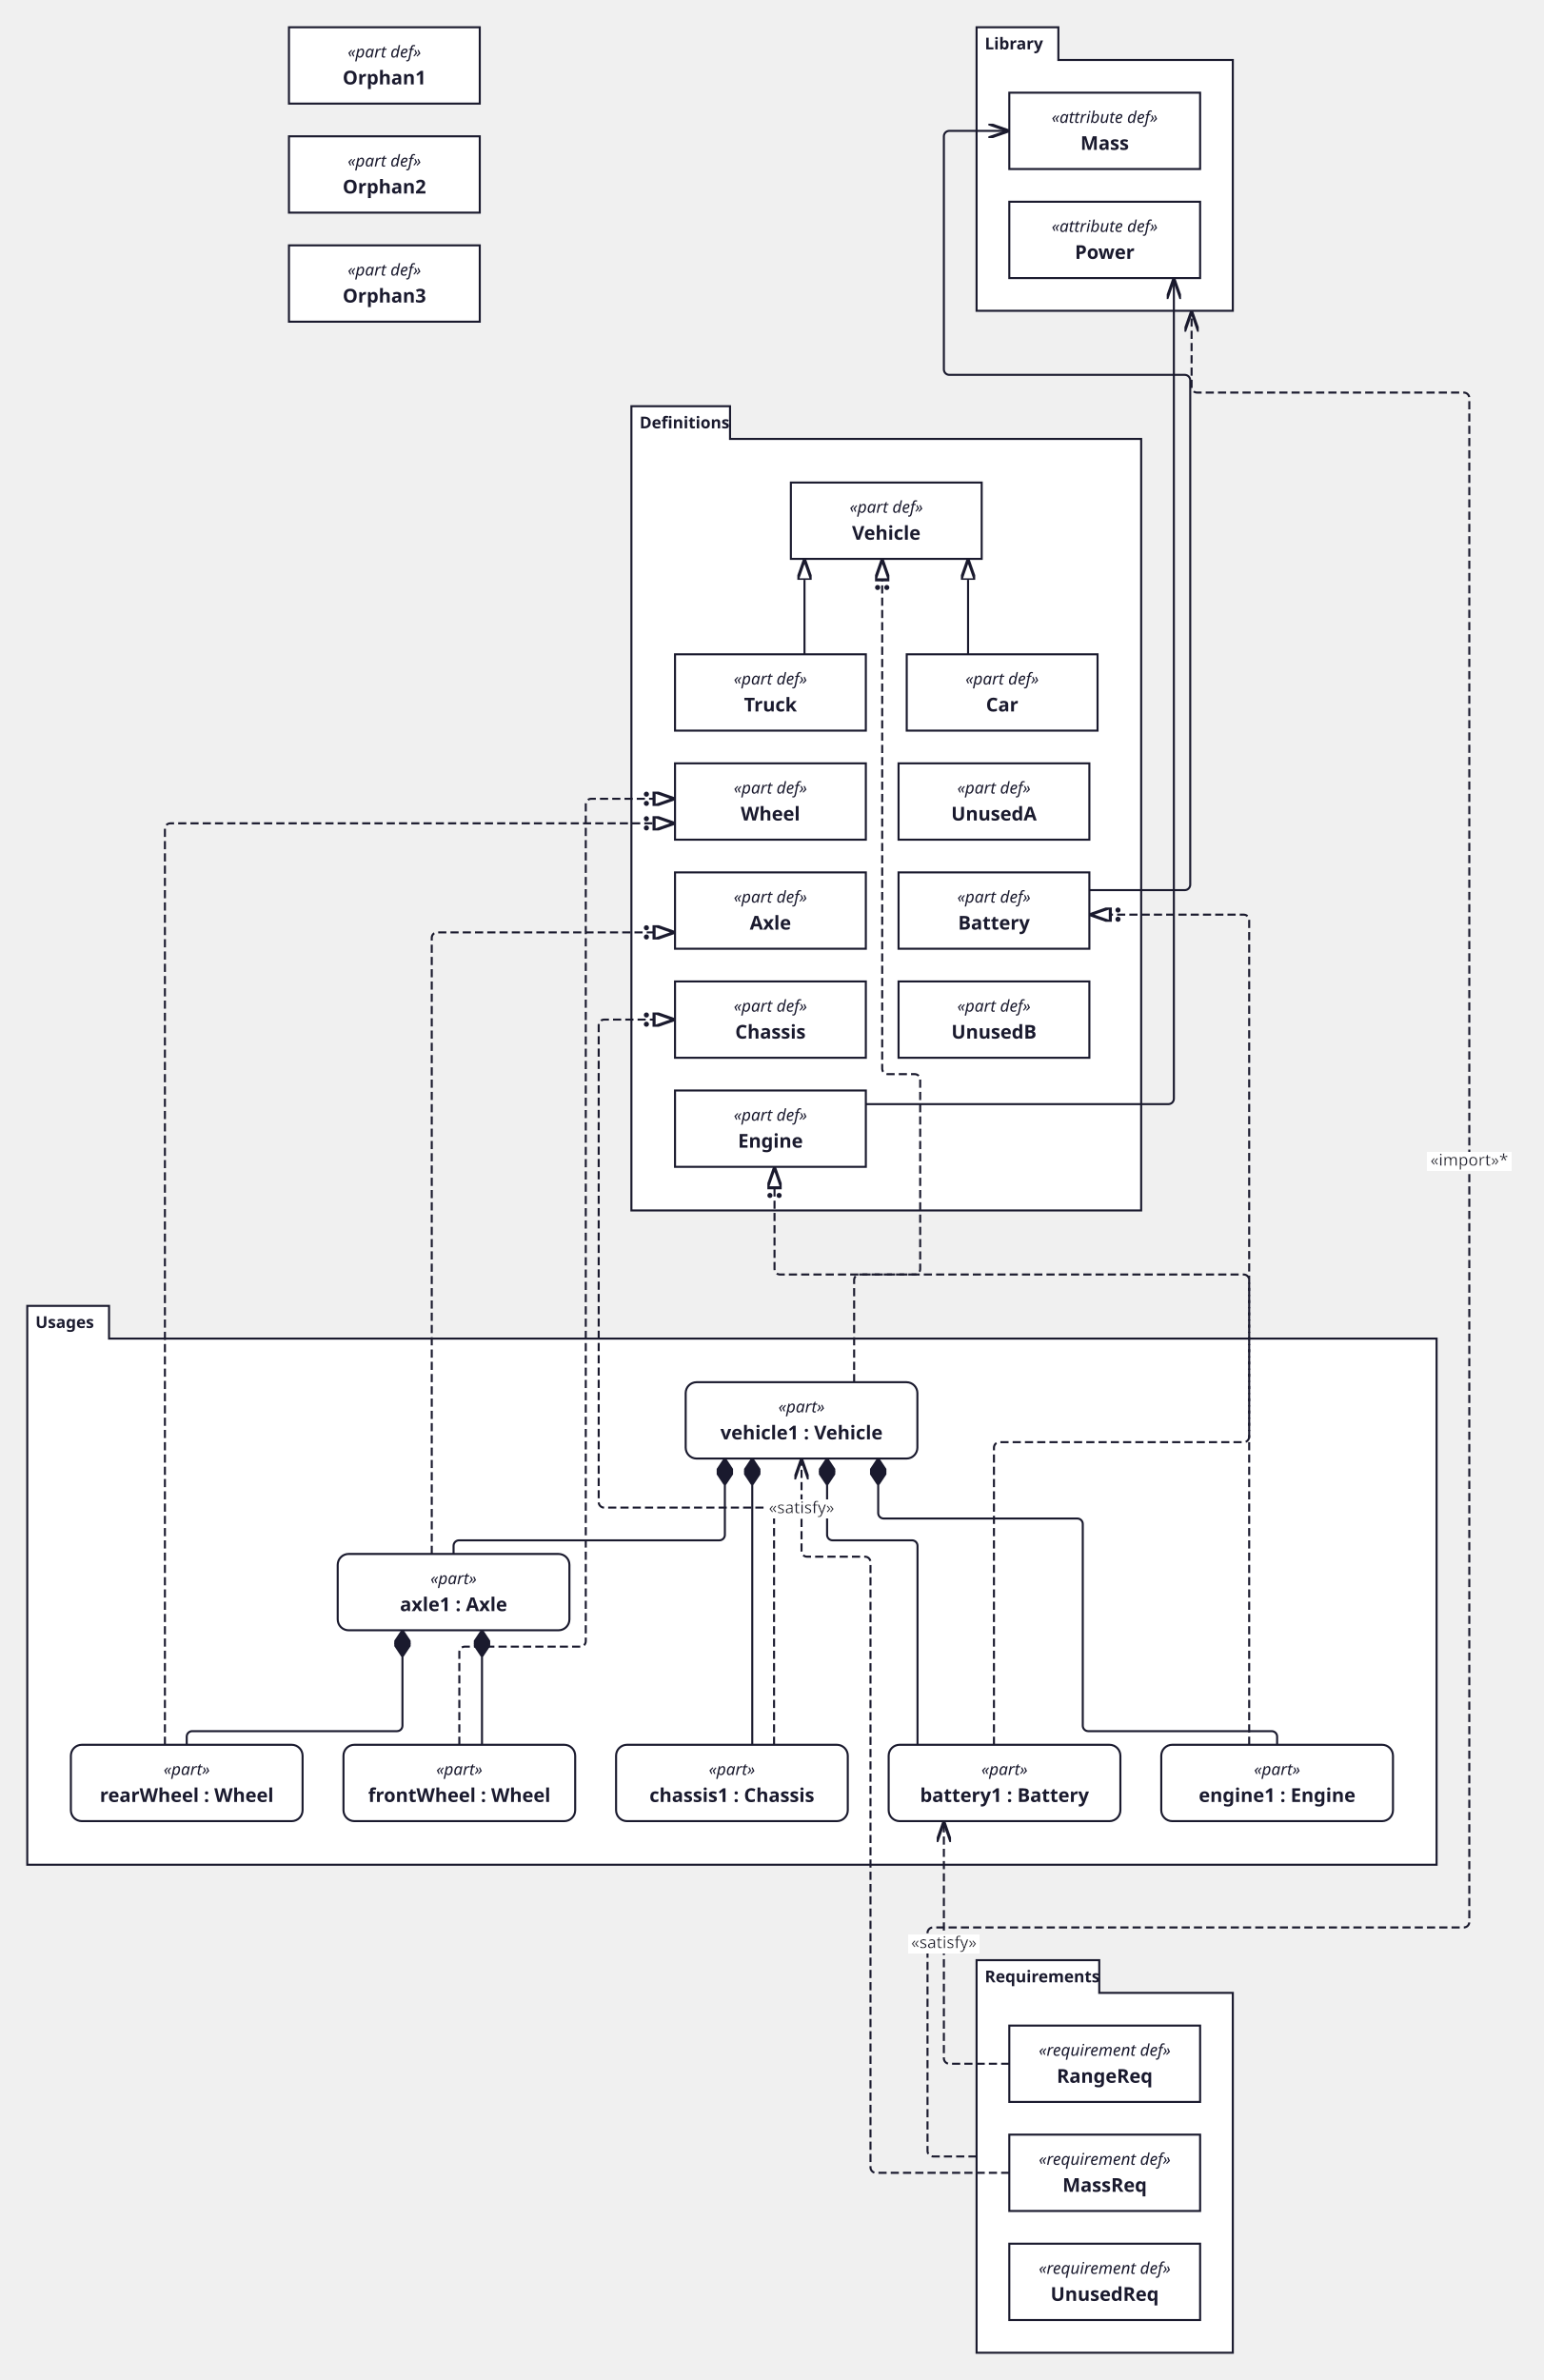
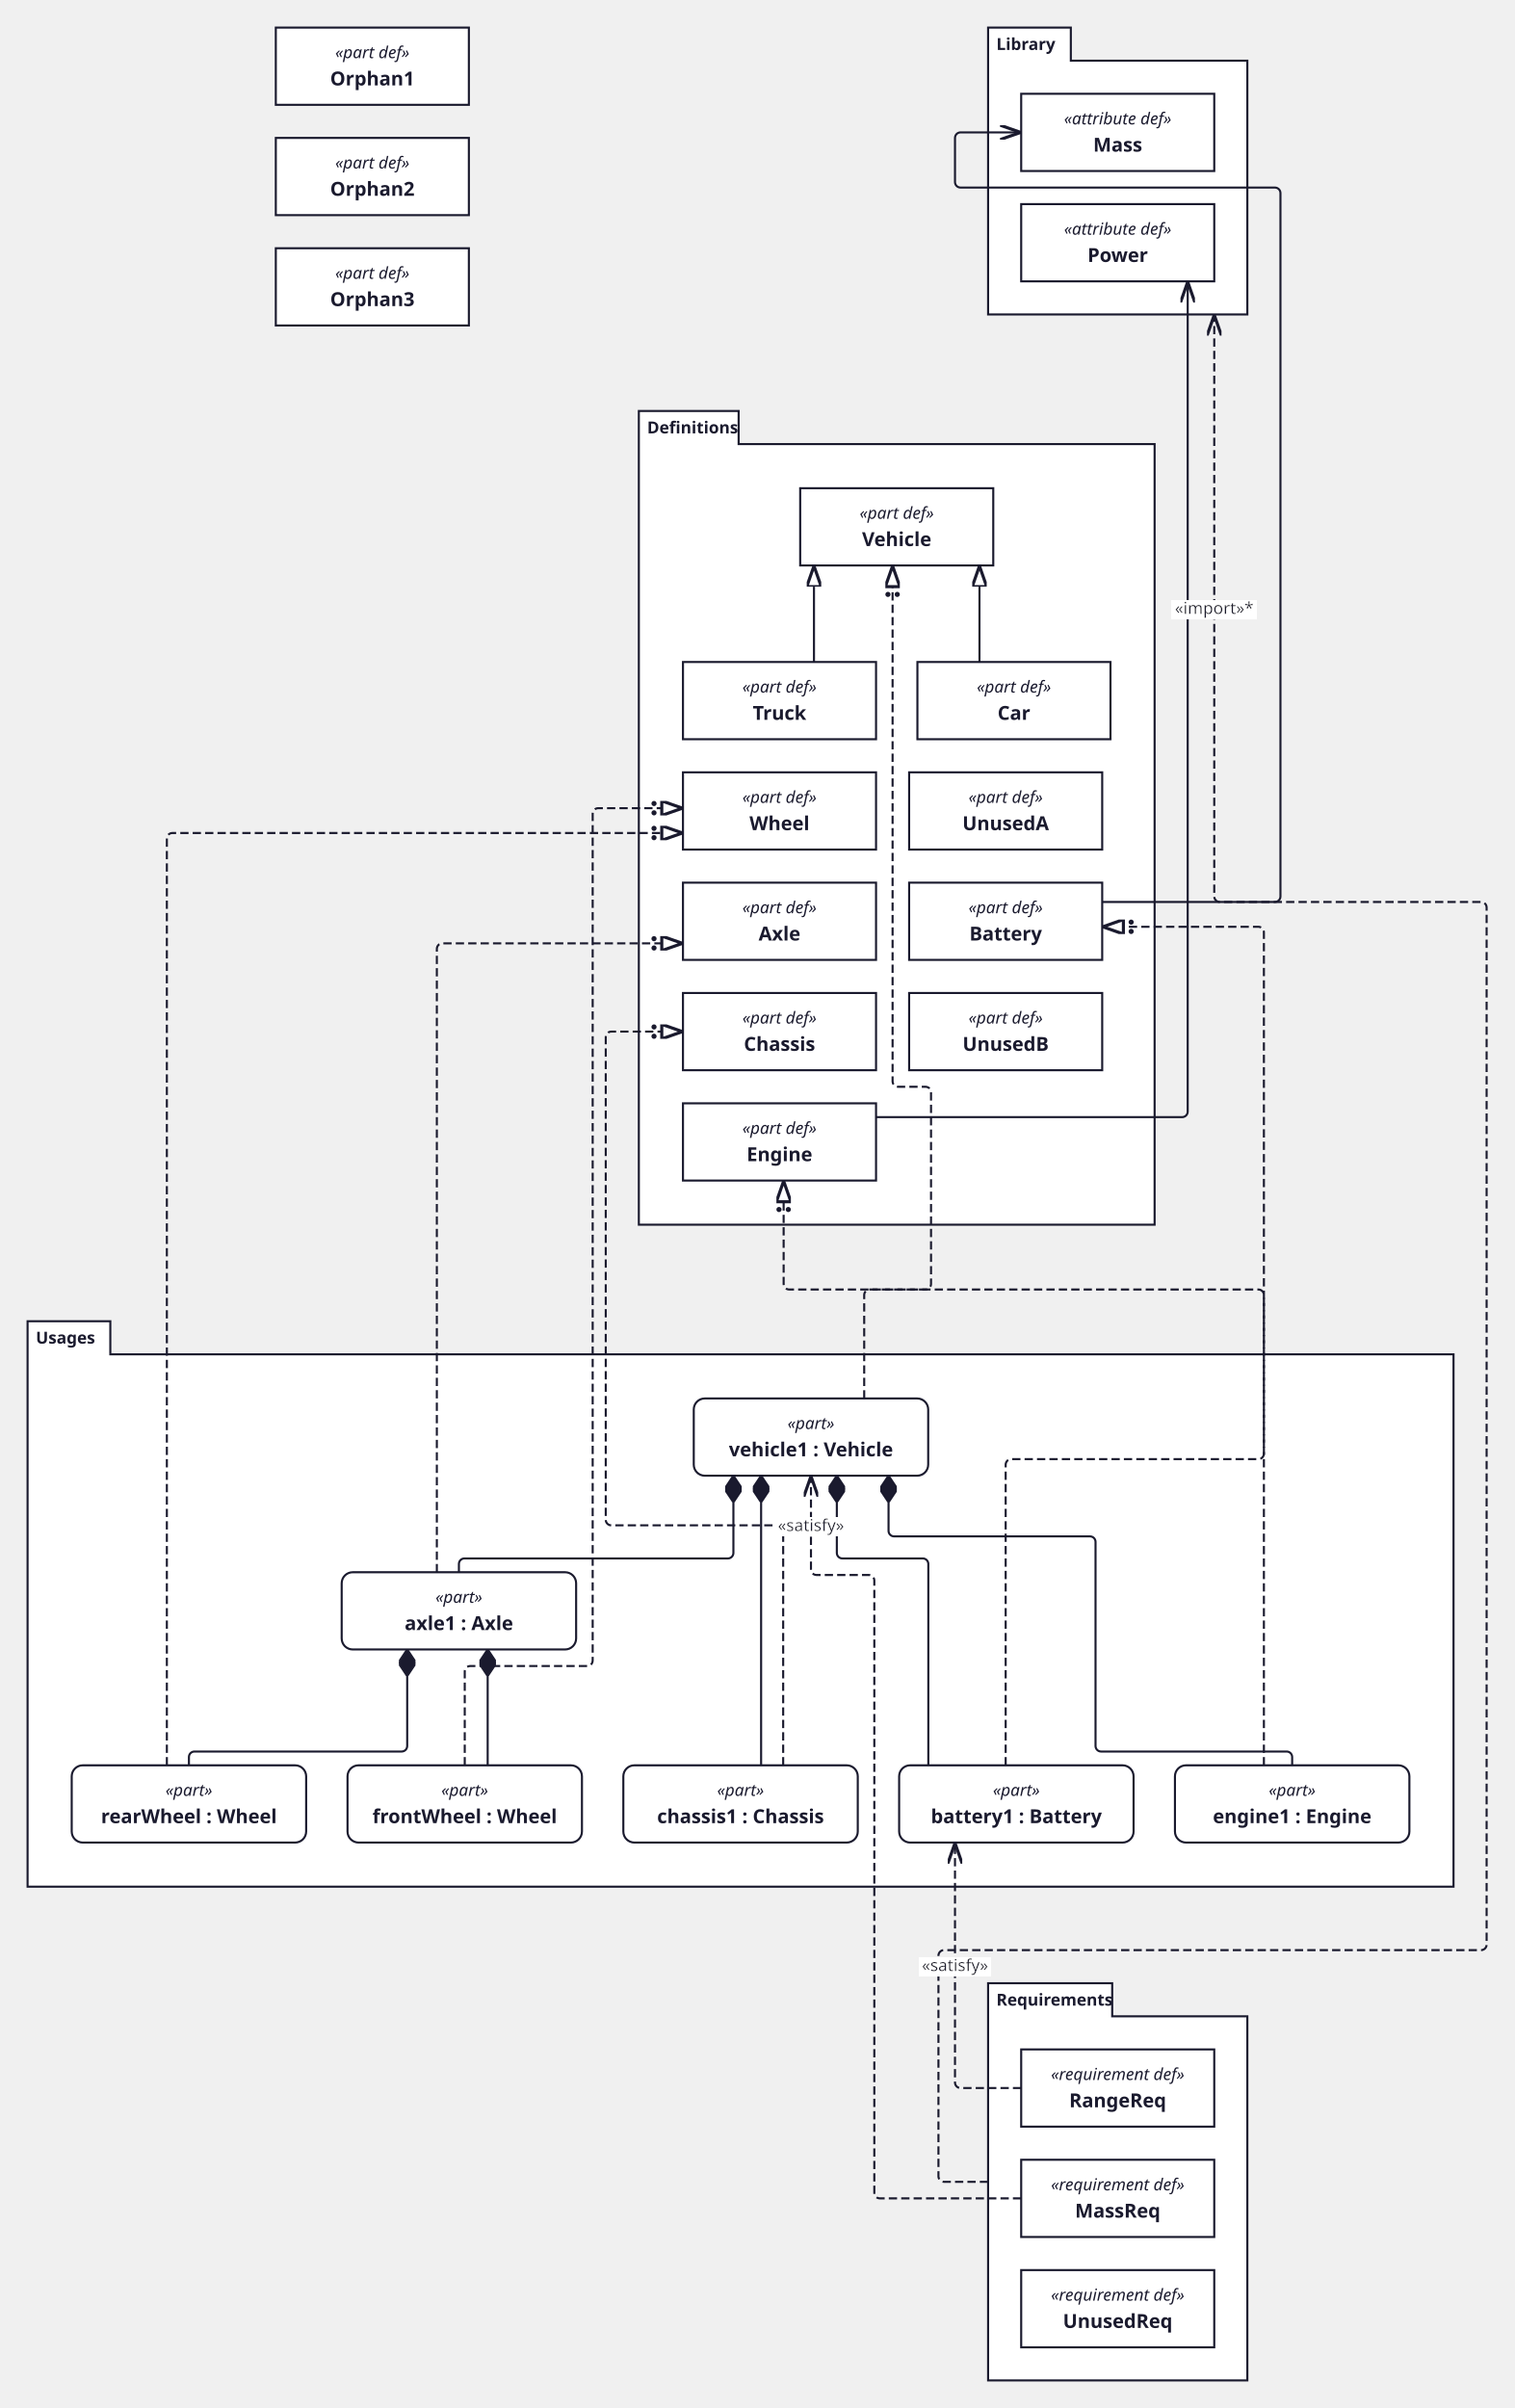
- <svg xmlns="http://www.w3.org/2000/svg" width="1132.40" height="1746.00" viewBox="0 0 1132.40 1746.00">
+ <svg xmlns="http://www.w3.org/2000/svg" width="1098.00" height="1746.00" viewBox="0 0 1098.00 1746.00">
  <defs>
    <marker id="line-end-open-chevron" markerWidth="10.248" markerHeight="7" refX="10.248" refY="3.5" orient="auto">
      <polyline points="0 0, 10 3.5, 0 7" fill="none" stroke="#1A1A2E" stroke-width="1.50" stroke-linejoin="bevel" />
    </marker>
    <marker id="line-end-hollow-triangle" markerWidth="10.248" markerHeight="7" refX="10.248" refY="3.5" orient="auto">
      <polygon points="0 0, 10 3.5, 0 7" fill="#FFFFFF" stroke="#1A1A2E" stroke-width="1.50" stroke-linejoin="bevel" />
    </marker>
    <marker id="line-end-filled-arrow" markerWidth="10.248" markerHeight="7" refX="10.248" refY="3.5" orient="auto">
      <polygon points="0 0, 10 3.5, 0 7" fill="#1A1A2E" stroke="#1A1A2E" stroke-width="1.50" stroke-linejoin="bevel" />
    </marker>
    <marker id="line-end-hollow-triangle-crossbar" markerWidth="14.748" markerHeight="7" refX="14.748" refY="3.5" orient="auto">
      <polygon points="4.5 0, 14.5 3.5, 4.5 7" fill="#FFFFFF" stroke="#1A1A2E" stroke-width="1.50" stroke-linejoin="bevel" />
      <line x1="1" y1="0" x2="1" y2="7" stroke="#1A1A2E" stroke-width="1.50" />
    </marker>
    <marker id="line-end-hollow-diamond" markerWidth="14" markerHeight="8" refX="13.416" refY="4" orient="auto">
      <polygon points="1 4, 7 0, 13 4, 7 8" fill="#FFFFFF" stroke="#1A1A2E" stroke-width="1.50" stroke-linejoin="bevel" />
    </marker>
    <marker id="line-end-filled-diamond" markerWidth="14" markerHeight="8" refX="13.416" refY="4" orient="auto">
      <polygon points="1 4, 7 0, 13 4, 7 8" fill="#1A1A2E" stroke="#1A1A2E" stroke-width="1.50" stroke-linejoin="bevel" />
    </marker>
    <marker id="line-end-circle" markerWidth="10" markerHeight="10" refX="9.75" refY="5" orient="auto">
      <circle cx="5" cy="5" r="4" fill="#FFFFFF" stroke="#1A1A2E" stroke-width="1.50" />
    </marker>
    <marker id="line-end-bar" markerWidth="4" markerHeight="12" refX="2.75" refY="6" orient="auto">
      <line x1="2" y1="0" x2="2" y2="12" stroke="#1A1A2E" stroke-width="1.50" />
    </marker>
    <marker id="line-end-hollow-triangle-two-dots" markerWidth="15.248" markerHeight="7" refX="15.248" refY="3.5" orient="auto">
      <polygon points="5 0, 15 3.5, 5 7" fill="#FFFFFF" stroke="#1A1A2E" stroke-width="1.50" stroke-linejoin="bevel" />
      <circle cx="1.25" cy="1.25" r="1.25" fill="#1A1A2E" />
      <circle cx="1.25" cy="5.75" r="1.25" fill="#1A1A2E" />
    </marker>
    <filter id="label-bg" x="-0.05" y="-0.05" width="1.1" height="1.1">
      <feFlood flood-color="#FFFFFF" />
      <feComposite in="SourceGraphic" operator="over" />
    </filter>
  </defs>
  <path d="M 716.50 1462.00 L 716.50 1438.00 L 806.50 1438.00 L 806.50 1462.00 L 904.50 1462.00 L 904.50 1726.00 L 716.50 1726.00 Z" fill="#FFFFFF" stroke="#1A1A2E" stroke-width="1.50" />
  <text x="722.50" y="1450.00" font-family="Noto Sans, sans-serif" font-size="12.00" font-weight="bold" fill="#1A1A2E" text-anchor="start" dominant-baseline="middle">Requirements</text>
  <rect x="740.50" y="1486.00" width="140.00" height="56.00" fill="#FFFFFF" stroke="#1A1A2E" stroke-width="1.50" />
  <text x="810.50" y="1504.00" font-family="Noto Sans, sans-serif" font-size="12.00" font-style="italic" fill="#1A1A2E" text-anchor="middle" dominant-baseline="middle">«requirement def»</text>
  <text x="810.50" y="1523.00" font-family="Noto Sans, sans-serif" font-size="14.00" font-weight="bold" fill="#1A1A2E" text-anchor="middle" dominant-baseline="middle">RangeReq</text>
  <rect x="740.50" y="1566.00" width="140.00" height="56.00" fill="#FFFFFF" stroke="#1A1A2E" stroke-width="1.50" />
  <text x="810.50" y="1584.00" font-family="Noto Sans, sans-serif" font-size="12.00" font-style="italic" fill="#1A1A2E" text-anchor="middle" dominant-baseline="middle">«requirement def»</text>
  <text x="810.50" y="1603.00" font-family="Noto Sans, sans-serif" font-size="14.00" font-weight="bold" fill="#1A1A2E" text-anchor="middle" dominant-baseline="middle">MassReq</text>
  <rect x="740.50" y="1646.00" width="140.00" height="56.00" fill="#FFFFFF" stroke="#1A1A2E" stroke-width="1.50" />
  <text x="810.50" y="1664.00" font-family="Noto Sans, sans-serif" font-size="12.00" font-style="italic" fill="#1A1A2E" text-anchor="middle" dominant-baseline="middle">«requirement def»</text>
  <text x="810.50" y="1683.00" font-family="Noto Sans, sans-serif" font-size="14.00" font-weight="bold" fill="#1A1A2E" text-anchor="middle" dominant-baseline="middle">UnusedReq</text>
  <path d="M 20.00 982.00 L 20.00 958.00 L 80.00 958.00 L 80.00 982.00 L 1054.00 982.00 L 1054.00 1368.00 L 20.00 1368.00 Z" fill="#FFFFFF" stroke="#1A1A2E" stroke-width="1.50" />
  <text x="26.00" y="970.00" font-family="Noto Sans, sans-serif" font-size="12.00" font-weight="bold" fill="#1A1A2E" text-anchor="start" dominant-baseline="middle">Usages</text>
  <rect x="52.00" y="1280.00" width="170.00" height="56.00" fill="#FFFFFF" stroke="#1A1A2E" stroke-width="1.50" rx="8.00" ry="8.00" />
  <text x="137.00" y="1298.00" font-family="Noto Sans, sans-serif" font-size="12.00" font-style="italic" fill="#1A1A2E" text-anchor="middle" dominant-baseline="middle">«part»</text>
  <text x="137.00" y="1317.00" font-family="Noto Sans, sans-serif" font-size="14.00" font-weight="bold" fill="#1A1A2E" text-anchor="middle" dominant-baseline="middle">rearWheel : Wheel</text>
  <rect x="652.00" y="1280.00" width="170.00" height="56.00" fill="#FFFFFF" stroke="#1A1A2E" stroke-width="1.50" rx="8.00" ry="8.00" />
  <text x="737.00" y="1298.00" font-family="Noto Sans, sans-serif" font-size="12.00" font-style="italic" fill="#1A1A2E" text-anchor="middle" dominant-baseline="middle">«part»</text>
  <text x="737.00" y="1317.00" font-family="Noto Sans, sans-serif" font-size="14.00" font-weight="bold" fill="#1A1A2E" text-anchor="middle" dominant-baseline="middle">battery1 : Battery</text>
  <rect x="503.07" y="1014.00" width="170.00" height="56.00" fill="#FFFFFF" stroke="#1A1A2E" stroke-width="1.50" rx="8.00" ry="8.00" />
  <text x="588.07" y="1032.00" font-family="Noto Sans, sans-serif" font-size="12.00" font-style="italic" fill="#1A1A2E" text-anchor="middle" dominant-baseline="middle">«part»</text>
  <text x="588.07" y="1051.00" font-family="Noto Sans, sans-serif" font-size="14.00" font-weight="bold" fill="#1A1A2E" text-anchor="middle" dominant-baseline="middle">vehicle1 : Vehicle</text>
  <rect x="247.77" y="1140.00" width="170.00" height="56.00" fill="#FFFFFF" stroke="#1A1A2E" stroke-width="1.50" rx="8.00" ry="8.00" />
  <text x="332.77" y="1158.00" font-family="Noto Sans, sans-serif" font-size="12.00" font-style="italic" fill="#1A1A2E" text-anchor="middle" dominant-baseline="middle">«part»</text>
  <text x="332.77" y="1177.00" font-family="Noto Sans, sans-serif" font-size="14.00" font-weight="bold" fill="#1A1A2E" text-anchor="middle" dominant-baseline="middle">axle1 : Axle</text>
  <rect x="452.00" y="1280.00" width="170.00" height="56.00" fill="#FFFFFF" stroke="#1A1A2E" stroke-width="1.50" rx="8.00" ry="8.00" />
  <text x="537.00" y="1298.00" font-family="Noto Sans, sans-serif" font-size="12.00" font-style="italic" fill="#1A1A2E" text-anchor="middle" dominant-baseline="middle">«part»</text>
  <text x="537.00" y="1317.00" font-family="Noto Sans, sans-serif" font-size="14.00" font-weight="bold" fill="#1A1A2E" text-anchor="middle" dominant-baseline="middle">chassis1 : Chassis</text>
  <rect x="252.00" y="1280.00" width="170.00" height="56.00" fill="#FFFFFF" stroke="#1A1A2E" stroke-width="1.50" rx="8.00" ry="8.00" />
  <text x="337.00" y="1298.00" font-family="Noto Sans, sans-serif" font-size="12.00" font-style="italic" fill="#1A1A2E" text-anchor="middle" dominant-baseline="middle">«part»</text>
  <text x="337.00" y="1317.00" font-family="Noto Sans, sans-serif" font-size="14.00" font-weight="bold" fill="#1A1A2E" text-anchor="middle" dominant-baseline="middle">frontWheel : Wheel</text>
  <rect x="852.00" y="1280.00" width="170.00" height="56.00" fill="#FFFFFF" stroke="#1A1A2E" stroke-width="1.50" rx="8.00" ry="8.00" />
  <text x="937.00" y="1298.00" font-family="Noto Sans, sans-serif" font-size="12.00" font-style="italic" fill="#1A1A2E" text-anchor="middle" dominant-baseline="middle">«part»</text>
  <text x="937.00" y="1317.00" font-family="Noto Sans, sans-serif" font-size="14.00" font-weight="bold" fill="#1A1A2E" text-anchor="middle" dominant-baseline="middle">engine1 : Engine</text>
  <path d="M 137.00 1280.00 L 137.00 1274.00 A 4.00 4.00 0 0 1 141.00 1270.00 L 291.27 1270.00 A 4.00 4.00 0 0 0 295.27 1266.00 L 295.27 1196.00" fill="none" stroke="#1A1A2E" stroke-width="1.50" marker-end="url(#line-end-filled-diamond)" />
  <path d="M 673.16 1280.00 L 673.16 1134.00 A 4.00 4.00 0 0 0 669.16 1130.00 L 610.82 1130.00 A 4.00 4.00 0 0 1 606.82 1126.00 L 606.82 1070.00" fill="none" stroke="#1A1A2E" stroke-width="1.50" marker-end="url(#line-end-filled-diamond)" />
  <path d="M 551.91 1280.00 L 551.91 1070.00" fill="none" stroke="#1A1A2E" stroke-width="1.50" marker-end="url(#line-end-filled-diamond)" />
  <path d="M 353.63 1280.00 L 353.63 1196.00" fill="none" stroke="#1A1A2E" stroke-width="1.50" marker-end="url(#line-end-filled-diamond)" />
  <path d="M 937.00 1280.00 L 937.00 1274.00 A 4.00 4.00 0 0 0 933.00 1270.00 L 798.41 1270.00 A 4.00 4.00 0 0 1 794.41 1266.00 L 794.41 1118.00 A 4.00 4.00 0 0 0 790.41 1114.00 L 648.32 1114.00 A 4.00 4.00 0 0 1 644.32 1110.00 L 644.32 1070.00" fill="none" stroke="#1A1A2E" stroke-width="1.50" marker-end="url(#line-end-filled-diamond)" />
  <path d="M 332.77 1140.00 L 332.77 1134.00 A 4.00 4.00 0 0 1 336.77 1130.00 L 527.82 1130.00 A 4.00 4.00 0 0 0 531.82 1126.00 L 531.82 1070.00" fill="none" stroke="#1A1A2E" stroke-width="1.50" marker-end="url(#line-end-filled-diamond)" />
  <path d="M 463.25 322.00 L 463.25 298.00 L 535.61 298.00 L 535.61 322.00 L 837.25 322.00 L 837.25 888.00 L 463.25 888.00 Z" fill="#FFFFFF" stroke="#1A1A2E" stroke-width="1.50" />
  <text x="469.25" y="310.00" font-family="Noto Sans, sans-serif" font-size="12.00" font-weight="bold" fill="#1A1A2E" text-anchor="start" dominant-baseline="middle">Definitions</text>
  <rect x="495.25" y="560.00" width="140.00" height="56.00" fill="#FFFFFF" stroke="#1A1A2E" stroke-width="1.50" />
  <text x="565.25" y="578.00" font-family="Noto Sans, sans-serif" font-size="12.00" font-style="italic" fill="#1A1A2E" text-anchor="middle" dominant-baseline="middle">«part def»</text>
  <text x="565.25" y="597.00" font-family="Noto Sans, sans-serif" font-size="14.00" font-weight="bold" fill="#1A1A2E" text-anchor="middle" dominant-baseline="middle">Wheel</text>
  <rect x="659.25" y="560.00" width="140.00" height="56.00" fill="#FFFFFF" stroke="#1A1A2E" stroke-width="1.50" />
  <text x="729.25" y="578.00" font-family="Noto Sans, sans-serif" font-size="12.00" font-style="italic" fill="#1A1A2E" text-anchor="middle" dominant-baseline="middle">«part def»</text>
  <text x="729.25" y="597.00" font-family="Noto Sans, sans-serif" font-size="14.00" font-weight="bold" fill="#1A1A2E" text-anchor="middle" dominant-baseline="middle">UnusedA</text>
  <rect x="580.25" y="354.00" width="140.00" height="56.00" fill="#FFFFFF" stroke="#1A1A2E" stroke-width="1.50" />
  <text x="650.25" y="372.00" font-family="Noto Sans, sans-serif" font-size="12.00" font-style="italic" fill="#1A1A2E" text-anchor="middle" dominant-baseline="middle">«part def»</text>
  <text x="650.25" y="391.00" font-family="Noto Sans, sans-serif" font-size="14.00" font-weight="bold" fill="#1A1A2E" text-anchor="middle" dominant-baseline="middle">Vehicle</text>
  <rect x="659.25" y="640.00" width="140.00" height="56.00" fill="#FFFFFF" stroke="#1A1A2E" stroke-width="1.50" />
  <text x="729.25" y="658.00" font-family="Noto Sans, sans-serif" font-size="12.00" font-style="italic" fill="#1A1A2E" text-anchor="middle" dominant-baseline="middle">«part def»</text>
  <text x="729.25" y="677.00" font-family="Noto Sans, sans-serif" font-size="14.00" font-weight="bold" fill="#1A1A2E" text-anchor="middle" dominant-baseline="middle">Battery</text>
  <rect x="495.25" y="480.00" width="140.00" height="56.00" fill="#FFFFFF" stroke="#1A1A2E" stroke-width="1.50" />
  <text x="565.25" y="498.00" font-family="Noto Sans, sans-serif" font-size="12.00" font-style="italic" fill="#1A1A2E" text-anchor="middle" dominant-baseline="middle">«part def»</text>
  <text x="565.25" y="517.00" font-family="Noto Sans, sans-serif" font-size="14.00" font-weight="bold" fill="#1A1A2E" text-anchor="middle" dominant-baseline="middle">Truck</text>
  <rect x="495.25" y="800.00" width="140.00" height="56.00" fill="#FFFFFF" stroke="#1A1A2E" stroke-width="1.50" />
  <text x="565.25" y="818.00" font-family="Noto Sans, sans-serif" font-size="12.00" font-style="italic" fill="#1A1A2E" text-anchor="middle" dominant-baseline="middle">«part def»</text>
  <text x="565.25" y="837.00" font-family="Noto Sans, sans-serif" font-size="14.00" font-weight="bold" fill="#1A1A2E" text-anchor="middle" dominant-baseline="middle">Engine</text>
  <rect x="665.25" y="480.00" width="140.00" height="56.00" fill="#FFFFFF" stroke="#1A1A2E" stroke-width="1.50" />
  <text x="735.25" y="498.00" font-family="Noto Sans, sans-serif" font-size="12.00" font-style="italic" fill="#1A1A2E" text-anchor="middle" dominant-baseline="middle">«part def»</text>
  <text x="735.25" y="517.00" font-family="Noto Sans, sans-serif" font-size="14.00" font-weight="bold" fill="#1A1A2E" text-anchor="middle" dominant-baseline="middle">Car</text>
  <rect x="495.25" y="640.00" width="140.00" height="56.00" fill="#FFFFFF" stroke="#1A1A2E" stroke-width="1.50" />
  <text x="565.25" y="658.00" font-family="Noto Sans, sans-serif" font-size="12.00" font-style="italic" fill="#1A1A2E" text-anchor="middle" dominant-baseline="middle">«part def»</text>
  <text x="565.25" y="677.00" font-family="Noto Sans, sans-serif" font-size="14.00" font-weight="bold" fill="#1A1A2E" text-anchor="middle" dominant-baseline="middle">Axle</text>
  <rect x="659.25" y="720.00" width="140.00" height="56.00" fill="#FFFFFF" stroke="#1A1A2E" stroke-width="1.50" />
  <text x="729.25" y="738.00" font-family="Noto Sans, sans-serif" font-size="12.00" font-style="italic" fill="#1A1A2E" text-anchor="middle" dominant-baseline="middle">«part def»</text>
  <text x="729.25" y="757.00" font-family="Noto Sans, sans-serif" font-size="14.00" font-weight="bold" fill="#1A1A2E" text-anchor="middle" dominant-baseline="middle">UnusedB</text>
  <rect x="495.25" y="720.00" width="140.00" height="56.00" fill="#FFFFFF" stroke="#1A1A2E" stroke-width="1.50" />
  <text x="565.25" y="738.00" font-family="Noto Sans, sans-serif" font-size="12.00" font-style="italic" fill="#1A1A2E" text-anchor="middle" dominant-baseline="middle">«part def»</text>
  <text x="565.25" y="757.00" font-family="Noto Sans, sans-serif" font-size="14.00" font-weight="bold" fill="#1A1A2E" text-anchor="middle" dominant-baseline="middle">Chassis</text>
  <path d="M 710.25 480.00 L 710.25 410.00" fill="none" stroke="#1A1A2E" stroke-width="1.50" marker-end="url(#line-end-hollow-triangle)" />
  <path d="M 590.25 480.00 L 590.25 410.00" fill="none" stroke="#1A1A2E" stroke-width="1.50" marker-end="url(#line-end-hollow-triangle)" />
  <path d="M 716.50 44.00 L 716.50 20.00 L 776.50 20.00 L 776.50 44.00 L 904.50 44.00 L 904.50 228.00 L 716.50 228.00 Z" fill="#FFFFFF" stroke="#1A1A2E" stroke-width="1.50" />
  <text x="722.50" y="32.00" font-family="Noto Sans, sans-serif" font-size="12.00" font-weight="bold" fill="#1A1A2E" text-anchor="start" dominant-baseline="middle">Library</text>
  <rect x="740.50" y="148.00" width="140.00" height="56.00" fill="#FFFFFF" stroke="#1A1A2E" stroke-width="1.50" />
  <text x="810.50" y="166.00" font-family="Noto Sans, sans-serif" font-size="12.00" font-style="italic" fill="#1A1A2E" text-anchor="middle" dominant-baseline="middle">«attribute def»</text>
  <text x="810.50" y="185.00" font-family="Noto Sans, sans-serif" font-size="14.00" font-weight="bold" fill="#1A1A2E" text-anchor="middle" dominant-baseline="middle">Power</text>
  <rect x="740.50" y="68.00" width="140.00" height="56.00" fill="#FFFFFF" stroke="#1A1A2E" stroke-width="1.50" />
  <text x="810.50" y="86.00" font-family="Noto Sans, sans-serif" font-size="12.00" font-style="italic" fill="#1A1A2E" text-anchor="middle" dominant-baseline="middle">«attribute def»</text>
  <text x="810.50" y="105.00" font-family="Noto Sans, sans-serif" font-size="14.00" font-weight="bold" fill="#1A1A2E" text-anchor="middle" dominant-baseline="middle">Mass</text>
-   <rect x="212.00" y="20.00" width="140.00" height="56.00" fill="#FFFFFF" stroke="#1A1A2E" stroke-width="1.50" />
-   <text x="282.00" y="38.00" font-family="Noto Sans, sans-serif" font-size="12.00" font-style="italic" fill="#1A1A2E" text-anchor="middle" dominant-baseline="middle">«part def»</text>
-   <text x="282.00" y="57.00" font-family="Noto Sans, sans-serif" font-size="14.00" font-weight="bold" fill="#1A1A2E" text-anchor="middle" dominant-baseline="middle">Orphan1</text>
-   <rect x="212.00" y="100.00" width="140.00" height="56.00" fill="#FFFFFF" stroke="#1A1A2E" stroke-width="1.50" />
-   <text x="282.00" y="118.00" font-family="Noto Sans, sans-serif" font-size="12.00" font-style="italic" fill="#1A1A2E" text-anchor="middle" dominant-baseline="middle">«part def»</text>
-   <text x="282.00" y="137.00" font-family="Noto Sans, sans-serif" font-size="14.00" font-weight="bold" fill="#1A1A2E" text-anchor="middle" dominant-baseline="middle">Orphan2</text>
-   <rect x="212.00" y="180.00" width="140.00" height="56.00" fill="#FFFFFF" stroke="#1A1A2E" stroke-width="1.50" />
-   <text x="282.00" y="198.00" font-family="Noto Sans, sans-serif" font-size="12.00" font-style="italic" fill="#1A1A2E" text-anchor="middle" dominant-baseline="middle">«part def»</text>
-   <text x="282.00" y="217.00" font-family="Noto Sans, sans-serif" font-size="14.00" font-weight="bold" fill="#1A1A2E" text-anchor="middle" dominant-baseline="middle">Orphan3</text>
+   <rect x="200.00" y="20.00" width="140.00" height="56.00" fill="#FFFFFF" stroke="#1A1A2E" stroke-width="1.50" />
+   <text x="270.00" y="38.00" font-family="Noto Sans, sans-serif" font-size="12.00" font-style="italic" fill="#1A1A2E" text-anchor="middle" dominant-baseline="middle">«part def»</text>
+   <text x="270.00" y="57.00" font-family="Noto Sans, sans-serif" font-size="14.00" font-weight="bold" fill="#1A1A2E" text-anchor="middle" dominant-baseline="middle">Orphan1</text>
+   <rect x="200.00" y="100.00" width="140.00" height="56.00" fill="#FFFFFF" stroke="#1A1A2E" stroke-width="1.50" />
+   <text x="270.00" y="118.00" font-family="Noto Sans, sans-serif" font-size="12.00" font-style="italic" fill="#1A1A2E" text-anchor="middle" dominant-baseline="middle">«part def»</text>
+   <text x="270.00" y="137.00" font-family="Noto Sans, sans-serif" font-size="14.00" font-weight="bold" fill="#1A1A2E" text-anchor="middle" dominant-baseline="middle">Orphan2</text>
+   <rect x="200.00" y="180.00" width="140.00" height="56.00" fill="#FFFFFF" stroke="#1A1A2E" stroke-width="1.50" />
+   <text x="270.00" y="198.00" font-family="Noto Sans, sans-serif" font-size="12.00" font-style="italic" fill="#1A1A2E" text-anchor="middle" dominant-baseline="middle">«part def»</text>
+   <text x="270.00" y="217.00" font-family="Noto Sans, sans-serif" font-size="14.00" font-weight="bold" fill="#1A1A2E" text-anchor="middle" dominant-baseline="middle">Orphan3</text>
  <path d="M 916.50 1280.00 L 916.50 939.00 A 4.00 4.00 0 0 0 912.50 935.00 L 572.25 935.00 A 4.00 4.00 0 0 1 568.25 931.00 L 568.25 856.00" fill="none" stroke="#1A1A2E" stroke-width="1.50" marker-end="url(#line-end-hollow-triangle-two-dots)" stroke-dasharray="6 3" />
  <path d="M 740.50 1514.00 L 696.50 1514.00 A 4.00 4.00 0 0 1 692.50 1510.00 L 692.50 1336.00" fill="none" stroke="#1A1A2E" stroke-width="1.50" marker-end="url(#line-end-open-chevron)" stroke-dasharray="6 3" />
  <path d="M 626.66 1014.00 L 626.66 939.00 A 4.00 4.00 0 0 1 630.66 935.00 L 671.12 935.00 A 4.00 4.00 0 0 0 675.12 931.00 L 675.12 792.00 A 4.00 4.00 0 0 0 671.12 788.00 L 651.25 788.00 A 4.00 4.00 0 0 1 647.25 784.00 L 647.25 410.00" fill="none" stroke="#1A1A2E" stroke-width="1.50" marker-end="url(#line-end-hollow-triangle-two-dots)" stroke-dasharray="6 3" />
  <path d="M 121.00 1280.00 L 121.00 608.00 A 4.00 4.00 0 0 1 125.00 604.00 L 495.25 604.00" fill="none" stroke="#1A1A2E" stroke-width="1.50" marker-end="url(#line-end-hollow-triangle-two-dots)" stroke-dasharray="6 3" />
  <path d="M 635.25 810.00 L 857.25 810.00 A 4.00 4.00 0 0 0 861.25 806.00 L 861.25 204.00" fill="none" stroke="#1A1A2E" stroke-width="1.50" marker-end="url(#line-end-open-chevron)" />
  <path d="M 316.77 1140.00 L 316.77 688.00 A 4.00 4.00 0 0 1 320.77 684.00 L 495.25 684.00" fill="none" stroke="#1A1A2E" stroke-width="1.50" marker-end="url(#line-end-hollow-triangle-two-dots)" stroke-dasharray="6 3" />
-   <path d="M 740.50 1594.00 L 642.66 1594.00 A 4.00 4.00 0 0 1 638.66 1590.00 L 638.66 1146.00 A 4.00 4.00 0 0 0 634.66 1142.00 L 592.07 1142.00 A 4.00 4.00 0 0 1 588.07 1138.00 L 588.07 1070.00" fill="none" stroke="#1A1A2E" stroke-width="1.50" marker-end="url(#line-end-open-chevron)" stroke-dasharray="6 3" />
-   <path d="M 729.25 1280.00 L 729.25 1062.00 A 4.00 4.00 0 0 1 733.25 1058.00 L 912.50 1058.00 A 4.00 4.00 0 0 0 916.50 1054.00 L 916.50 675.00 A 4.00 4.00 0 0 0 912.50 671.00 L 799.25 671.00" fill="none" stroke="#1A1A2E" stroke-width="1.50" marker-end="url(#line-end-hollow-triangle-two-dots)" stroke-dasharray="6 3" />
-   <path d="M 799.25 653.00 L 869.25 653.00 A 4.00 4.00 0 0 0 873.25 649.00 L 873.25 279.00 A 4.00 4.00 0 0 0 869.25 275.00 L 696.50 275.00 A 4.00 4.00 0 0 1 692.50 271.00 L 692.50 100.00 A 4.00 4.00 0 0 1 696.50 96.00 L 740.50 96.00" fill="none" stroke="#1A1A2E" stroke-width="1.50" marker-end="url(#line-end-open-chevron)" />
+   <path d="M 740.50 1594.00 L 638.00 1594.00 A 4.00 4.00 0 0 1 634.00 1590.00 L 634.00 1146.00 A 4.00 4.00 0 0 0 630.00 1142.00 L 592.07 1142.00 A 4.00 4.00 0 0 1 588.07 1138.00 L 588.07 1070.00" fill="none" stroke="#1A1A2E" stroke-width="1.50" marker-end="url(#line-end-open-chevron)" stroke-dasharray="6 3" />
+   <path d="M 729.25 1280.00 L 729.25 1062.00 A 4.00 4.00 0 0 1 733.25 1058.00 L 912.50 1058.00 A 4.00 4.00 0 0 0 916.50 1054.00 L 916.50 676.00 A 4.00 4.00 0 0 0 912.50 672.00 L 799.25 672.00" fill="none" stroke="#1A1A2E" stroke-width="1.50" marker-end="url(#line-end-hollow-triangle-two-dots)" stroke-dasharray="6 3" />
+   <path d="M 799.25 654.00 L 924.50 654.00 A 4.00 4.00 0 0 0 928.50 650.00 L 928.50 140.00 A 4.00 4.00 0 0 0 924.50 136.00 L 696.50 136.00 A 4.00 4.00 0 0 1 692.50 132.00 L 692.50 100.00 A 4.00 4.00 0 0 1 696.50 96.00 L 740.50 96.00" fill="none" stroke="#1A1A2E" stroke-width="1.50" marker-end="url(#line-end-open-chevron)" />
  <path d="M 567.91 1280.00 L 567.91 1110.00 A 4.00 4.00 0 0 0 563.91 1106.00 L 443.25 1106.00 A 4.00 4.00 0 0 1 439.25 1102.00 L 439.25 752.00 A 4.00 4.00 0 0 1 443.25 748.00 L 495.25 748.00" fill="none" stroke="#1A1A2E" stroke-width="1.50" marker-end="url(#line-end-hollow-triangle-two-dots)" stroke-dasharray="6 3" />
  <path d="M 337.00 1280.00 L 337.00 1212.00 A 4.00 4.00 0 0 1 341.00 1208.00 L 425.77 1208.00 A 4.00 4.00 0 0 0 429.77 1204.00 L 429.77 590.00 A 4.00 4.00 0 0 1 433.77 586.00 L 495.25 586.00" fill="none" stroke="#1A1A2E" stroke-width="1.50" marker-end="url(#line-end-hollow-triangle-two-dots)" stroke-dasharray="6 3" />
-   <path d="M 716.50 1582.00 L 684.50 1582.00 A 4.00 4.00 0 0 1 680.50 1578.00 L 680.50 1418.00 A 4.00 4.00 0 0 1 684.50 1414.00 L 1074.00 1414.00 A 4.00 4.00 0 0 0 1078.00 1410.00 L 1078.00 292.00 A 4.00 4.00 0 0 0 1074.00 288.00 L 878.25 288.00 A 4.00 4.00 0 0 1 874.25 284.00 L 874.25 228.00" fill="none" stroke="#1A1A2E" stroke-width="1.50" marker-end="url(#line-end-open-chevron)" stroke-dasharray="6 3" />
+   <path d="M 716.50 1582.00 L 684.50 1582.00 A 4.00 4.00 0 0 1 680.50 1578.00 L 680.50 1418.00 A 4.00 4.00 0 0 1 684.50 1414.00 L 1074.00 1414.00 A 4.00 4.00 0 0 0 1078.00 1410.00 L 1078.00 658.00 A 4.00 4.00 0 0 0 1074.00 654.00 L 884.50 654.00 A 4.00 4.00 0 0 1 880.50 650.00 L 880.50 228.00" fill="none" stroke="#1A1A2E" stroke-width="1.50" marker-end="url(#line-end-open-chevron)" stroke-dasharray="6 3" />
  <text x="692.50" y="1425.00" font-family="Noto Sans, sans-serif" font-size="12.00" fill="#1A1A2E" text-anchor="middle" dominant-baseline="middle" filter="url(#label-bg)">«satisfy»</text>
  <text x="588.07" y="1106.00" font-family="Noto Sans, sans-serif" font-size="12.00" fill="#1A1A2E" text-anchor="middle" dominant-baseline="middle" filter="url(#label-bg)">«satisfy»</text>
-   <text x="1078.00" y="851.00" font-family="Noto Sans, sans-serif" font-size="12.00" fill="#1A1A2E" text-anchor="middle" dominant-baseline="middle" filter="url(#label-bg)">«import»*</text>
+   <text x="880.50" y="441.00" font-family="Noto Sans, sans-serif" font-size="12.00" fill="#1A1A2E" text-anchor="middle" dominant-baseline="middle" filter="url(#label-bg)">«import»*</text>
</svg>
